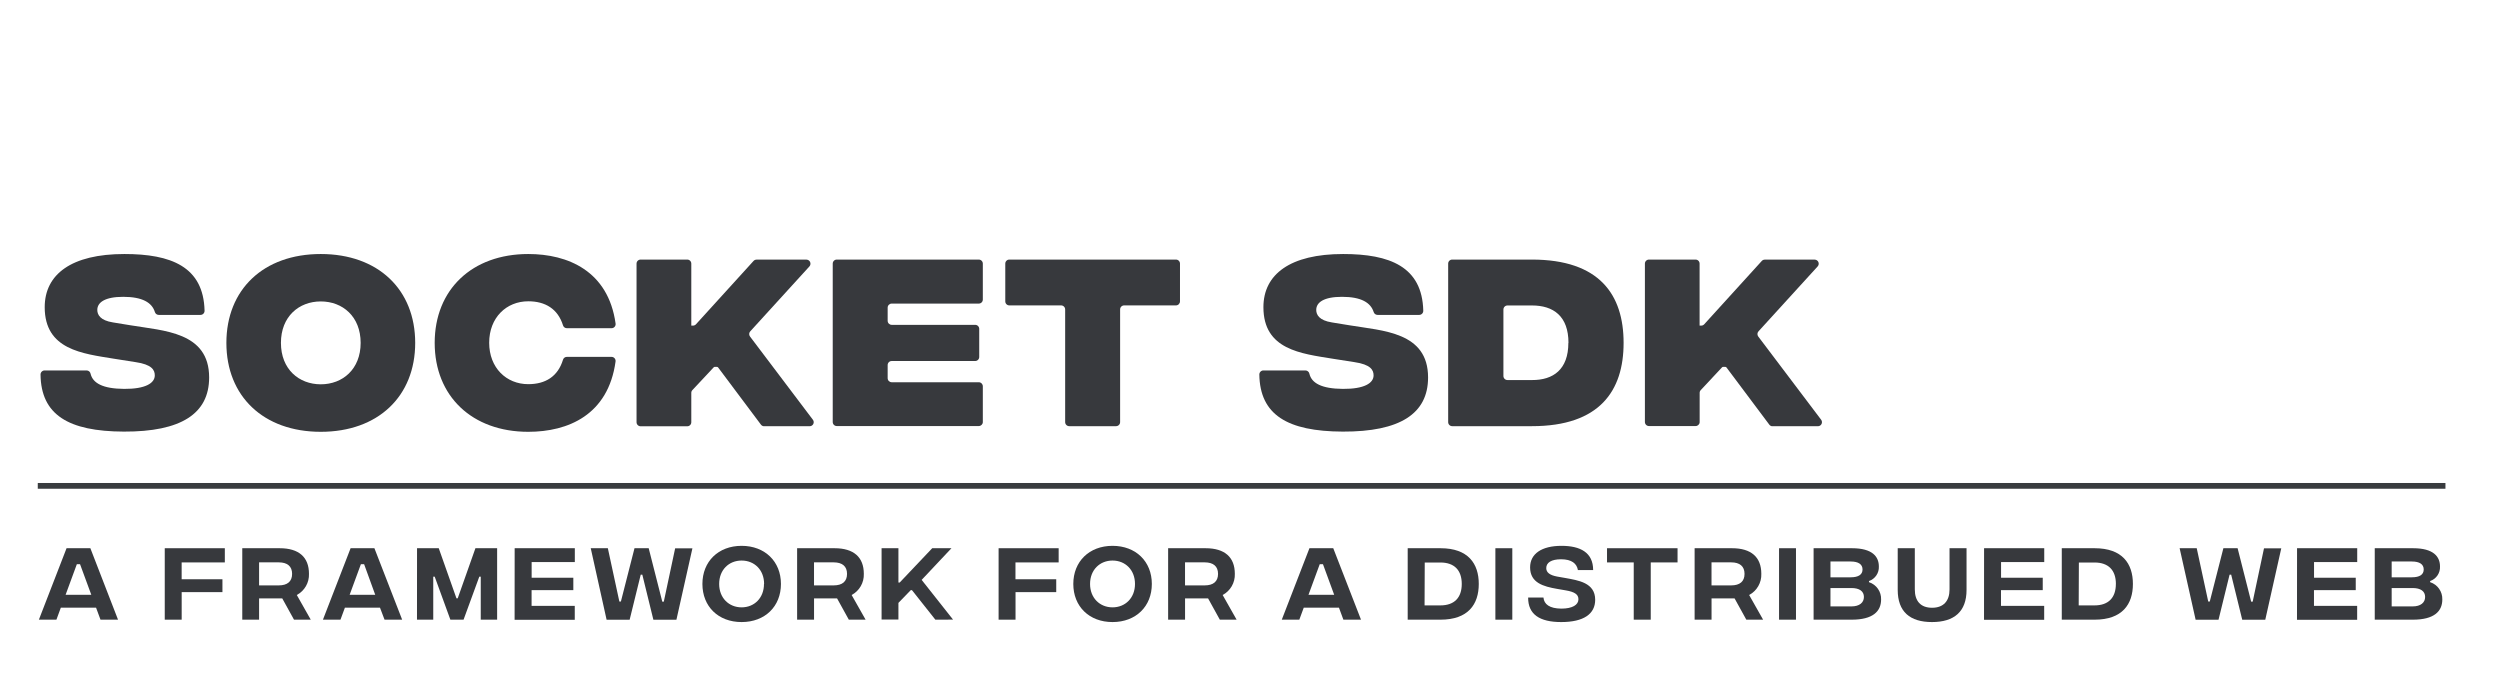
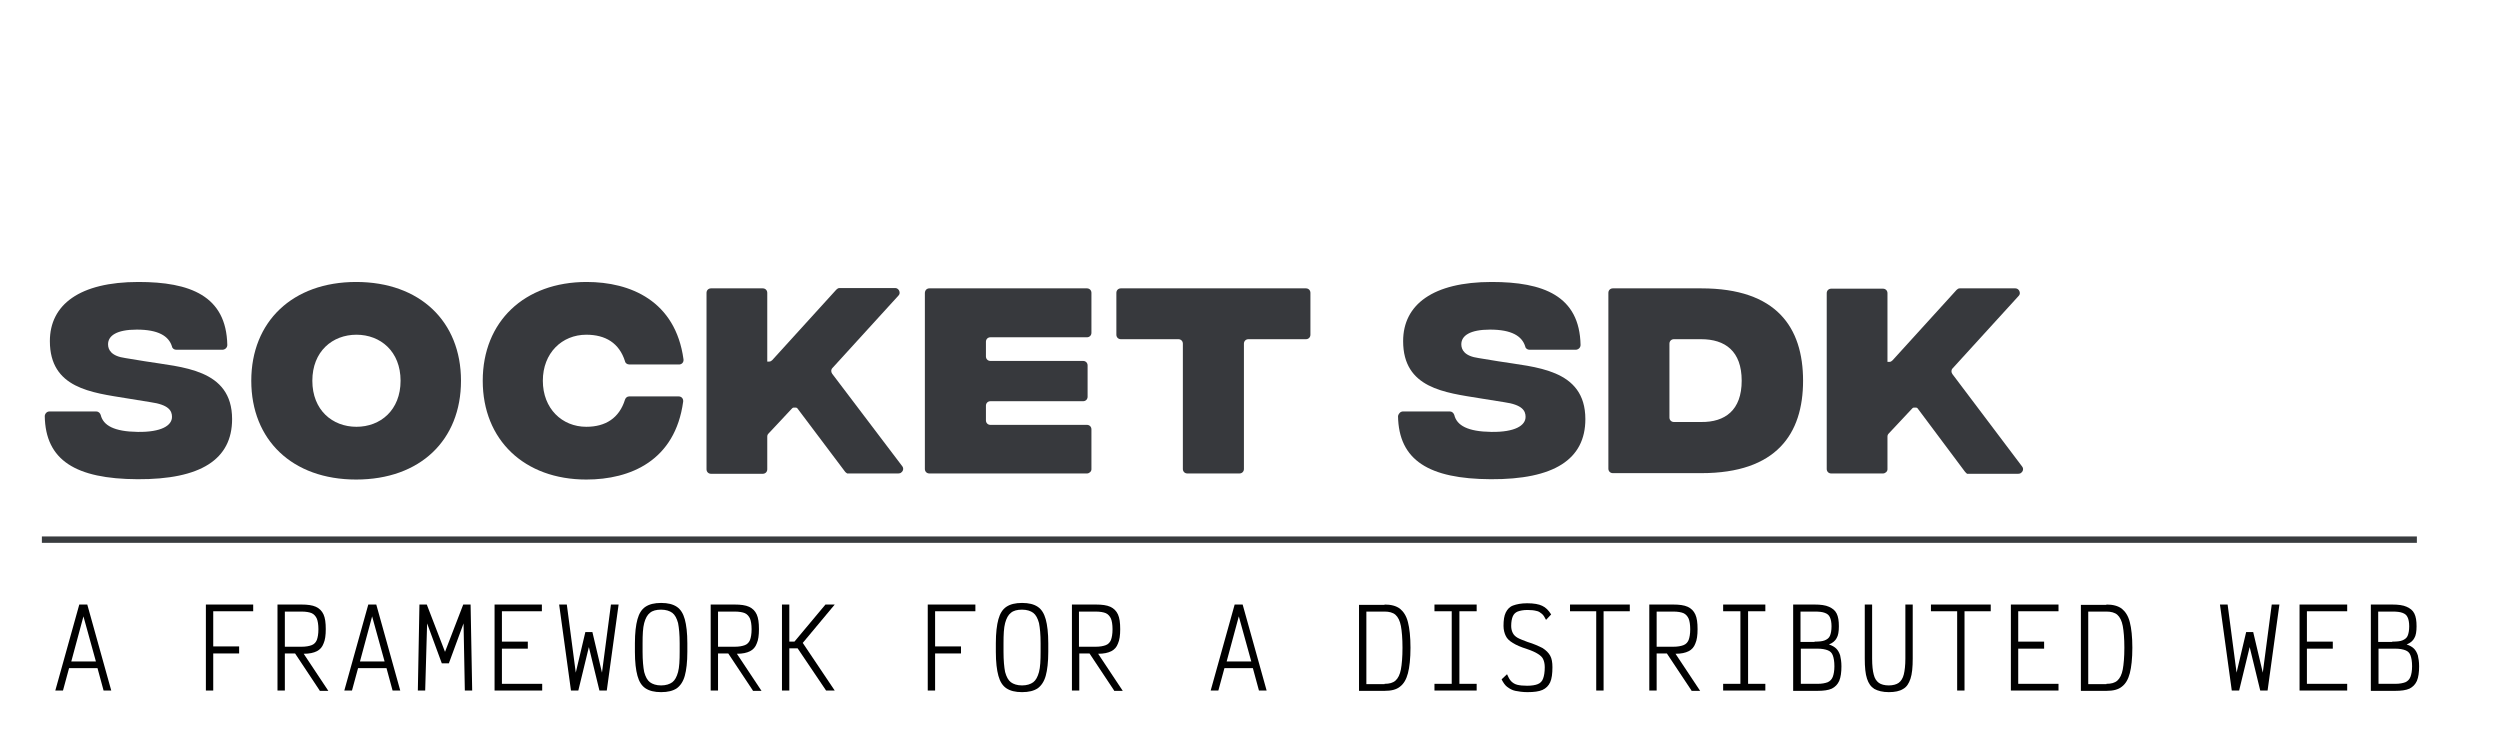
- <svg xmlns="http://www.w3.org/2000/svg" id="Layer_1" data-name="Layer 1" viewBox="0 0 868.44 235.65">
-   <defs>
-     <style>.cls-1{fill:#393c3f;}.cls-2{fill:#37393d;}</style>
-   </defs>
-   <rect class="cls-1" x="13.12" y="167.78" width="836.37" height="2" />
-   <path class="cls-2" d="M15.54,128.68H30.1a1.41,1.41,0,0,1,1.36,1.13c.76,3.26,4.19,5.22,11.63,5.28s10.68-2,10.68-4.69c0-1.86-1-3.78-6.69-4.61l-7.44-1.17c-10.95-1.79-24.11-3.1-24.11-17.91,0-11.44,9.3-18.47,27.69-18.47,16.11,0,27.48,4.34,27.84,19.69a1.41,1.41,0,0,1-1.41,1.46H55.13a1.4,1.4,0,0,1-1.33-1c-1-3.27-4.33-5.28-11-5.28-6.34,0-9,1.93-9,4.55,0,1.65,1,3.65,5.44,4.34l6.13,1c11.5,1.93,27.28,2.28,27.28,18.12,0,12.61-9.78,18.88-29.62,18.81-19.33-.07-28.79-5.87-28.95-19.84A1.42,1.42,0,0,1,15.54,128.68Z" />
-   <path class="cls-2" d="M78.64,119.11c0-18.54,12.88-30.87,32.79-30.87s32.8,12.33,32.8,30.87S131.35,150,111.43,150,78.64,137.64,78.64,119.11Zm46.64,0c0-9.17-6.27-14.4-13.85-14.4s-13.84,5.23-13.84,14.4,6.27,14.39,13.84,14.39S125.28,128.27,125.28,119.11Z" />
-   <path class="cls-2" d="M151,119.11c0-18.54,13-30.87,32.51-30.87,13.73,0,27.78,5.86,30.33,24.15a1.41,1.41,0,0,1-1.39,1.62H196.9a1.39,1.39,0,0,1-1.33-1c-1.78-5.69-6.12-8.35-12.07-8.35-7.57,0-13.57,5.65-13.57,14.4s6,14.39,13.57,14.39c6,0,10.29-2.67,12.07-8.48a1.38,1.38,0,0,1,1.33-1h15.54a1.41,1.41,0,0,1,1.39,1.61C211.29,144.11,197.37,150,183.5,150,164,150,151,137.64,151,119.11Z" />
-   <path class="cls-2" d="M264.31,147.48l-14.85-19.83a.53.53,0,0,0-.42-.21h-.75a.5.5,0,0,0-.38.17l-7.39,7.9a1.37,1.37,0,0,0-.38,1v10.17a1.4,1.4,0,0,1-1.4,1.4H222.53a1.41,1.41,0,0,1-1.41-1.4V91.57a1.41,1.41,0,0,1,1.41-1.4h16.21a1.4,1.4,0,0,1,1.4,1.4v21.54h.62a1.4,1.4,0,0,0,1-.46l20-22a1.39,1.39,0,0,1,1-.46h17.42a1.41,1.41,0,0,1,1,2.35l-20.56,22.56a1.4,1.4,0,0,0-.09,1.79l21.85,28.92a1.4,1.4,0,0,1-1.12,2.25h-16A1.42,1.42,0,0,1,264.31,147.48Z" />
-   <path class="cls-2" d="M290.67,90.17H340a1.41,1.41,0,0,1,1.41,1.4v12.49a1.4,1.4,0,0,1-1.41,1.4H309.75a1.41,1.41,0,0,0-1.4,1.41v4.56a1.41,1.41,0,0,0,1.4,1.41h29a1.4,1.4,0,0,1,1.41,1.4V124a1.41,1.41,0,0,1-1.41,1.41h-29a1.4,1.4,0,0,0-1.4,1.4v4.56a1.41,1.41,0,0,0,1.4,1.41H340a1.41,1.41,0,0,1,1.41,1.4v12.49A1.41,1.41,0,0,1,340,148H290.67a1.4,1.4,0,0,1-1.4-1.4V91.57A1.4,1.4,0,0,1,290.67,90.17Z" />
-   <path class="cls-2" d="M408.5,106.09h-18a1.39,1.39,0,0,0-1.4,1.4v39.15a1.41,1.41,0,0,1-1.41,1.4H371.42a1.41,1.41,0,0,1-1.41-1.4V107.49a1.4,1.4,0,0,0-1.4-1.4h-18a1.4,1.4,0,0,1-1.4-1.41V91.57a1.4,1.4,0,0,1,1.4-1.4H408.5a1.4,1.4,0,0,1,1.4,1.4v13.11A1.41,1.41,0,0,1,408.5,106.09Z" />
-   <path class="cls-2" d="M438.92,128.68h14.57a1.43,1.43,0,0,1,1.36,1.13c.76,3.26,4.18,5.22,11.62,5.28s10.68-2,10.68-4.69c0-1.86-1-3.78-6.68-4.61L463,124.62c-11-1.79-24.12-3.1-24.12-17.91,0-11.44,9.3-18.47,27.7-18.47,16.1,0,27.47,4.34,27.83,19.69a1.41,1.41,0,0,1-1.41,1.46H478.51a1.4,1.4,0,0,1-1.33-1c-1.05-3.27-4.33-5.28-11-5.28-6.33,0-8.95,1.93-8.95,4.55,0,1.65,1,3.65,5.44,4.34l6.13,1c11.51,1.93,27.28,2.28,27.28,18.12,0,12.61-9.78,18.88-29.62,18.81-19.32-.07-28.79-5.87-29-19.84A1.42,1.42,0,0,1,438.92,128.68Z" />
-   <path class="cls-2" d="M564,119.11c0,16.6-8.27,28.93-31.83,28.93H504.46a1.4,1.4,0,0,1-1.4-1.4V91.57a1.4,1.4,0,0,1,1.4-1.4h27.67C555.69,90.17,564,102.43,564,119.11Zm-19.15,0c0-9.3-5.24-13-12.68-13h-8.52a1.41,1.41,0,0,0-1.4,1.41v23.09a1.41,1.41,0,0,0,1.4,1.41h8.52C539.57,132.06,544.81,128.34,544.81,119.11Z" />
-   <path class="cls-2" d="M614.59,147.48l-14.85-19.83a.54.54,0,0,0-.42-.21h-.75a.5.5,0,0,0-.38.17l-7.39,7.9a1.37,1.37,0,0,0-.38,1v10.17A1.4,1.4,0,0,1,589,148H572.81a1.41,1.41,0,0,1-1.41-1.4V91.57a1.41,1.41,0,0,1,1.41-1.4H589a1.4,1.4,0,0,1,1.4,1.4v21.54H591a1.4,1.4,0,0,0,1-.46l20-22a1.39,1.39,0,0,1,1-.46h17.42a1.41,1.41,0,0,1,1,2.35l-20.56,22.56a1.4,1.4,0,0,0-.09,1.79l21.85,28.92a1.4,1.4,0,0,1-1.12,2.25h-16A1.42,1.42,0,0,1,614.59,147.48Z" />
-   <path class="cls-2" d="M33.37,211.09H21.13l-1.53,4.17H13.51l9.61-24.82h8.27L41,215.26H34.91Zm-1.65-4.46L27.81,196H26.69l-3.9,10.61Z" />
-   <path class="cls-2" d="M57.23,190.44H78.1v4.93h-15v5.85H77.27v4.47H63.11v9.57H57.23Z" />
-   <path class="cls-2" d="M102.13,215.26l-4.08-7.39H90v7.39H84.16V190.44h13c6.65,0,10.17,3.1,10.17,8.89a8,8,0,0,1-4.23,7.36l4.85,8.57ZM90,203.35h6.83c3,0,4.64-1.36,4.64-4s-1.66-4-4.64-4H90Z" />
-   <path class="cls-2" d="M132,211.09H119.81l-1.54,4.17h-6.09l9.61-24.82h8.27l9.64,24.82h-6.12Zm-1.65-4.46L126.49,196h-1.13l-3.9,10.61Z" />
-   <path class="cls-2" d="M144.87,190.44h7.54l6.15,17.4H159l6.15-17.4h7.54v24.82H167V200.31h-.5l-5.47,14.95h-4.58L151,200.31h-.5v14.95h-5.65Z" />
-   <path class="cls-2" d="M178.78,190.44h20.9v4.81h-15v5.44h14.48V205H184.66v5.47h15v4.84h-20.9Z" />
-   <path class="cls-2" d="M205.21,190.44h5.94l4,18.53h.53l4.73-18.53h4.93L230.06,209h.53l3.94-18.53h6l-5.56,24.82h-8l-3.84-15.66h-.56l-3.85,15.66h-8Z" />
-   <path class="cls-2" d="M244,202.85c0-7.8,5.53-13.24,13.62-13.24s13.66,5.44,13.66,13.24-5.53,13.24-13.66,13.24S244,210.65,244,202.85Zm21.43,0c0-4.88-3.37-8.13-7.81-8.13s-7.8,3.25-7.8,8.13,3.4,8.13,7.8,8.13S265.39,207.73,265.39,202.85Z" />
-   <path class="cls-2" d="M294.86,215.26l-4.08-7.39h-8v7.39h-5.88V190.44h13c6.65,0,10.17,3.1,10.17,8.89a8,8,0,0,1-4.23,7.36l4.85,8.57Zm-12.09-11.91h6.83c3,0,4.64-1.36,4.64-4s-1.66-4-4.64-4h-6.83Z" />
-   <path class="cls-2" d="M324.92,215.26,316.79,205h-.41l-4.29,4.43v5.79h-5.85V190.44h5.85v11.91h.45l11.29-11.91h6.68l-10.35,11,10.91,13.8Z" />
-   <path class="cls-2" d="M346.89,190.44h20.86v4.93h-15v5.85h14.16v4.47H352.77v9.57h-5.88Z" />
-   <path class="cls-2" d="M372.84,202.85c0-7.8,5.53-13.24,13.63-13.24s13.65,5.44,13.65,13.24-5.53,13.24-13.65,13.24S372.84,210.65,372.84,202.85Zm21.43,0c0-4.88-3.37-8.13-7.8-8.13s-7.81,3.25-7.81,8.13,3.4,8.13,7.81,8.13S394.27,207.73,394.27,202.85Z" />
-   <path class="cls-2" d="M423.74,215.26l-4.08-7.39h-8v7.39h-5.88V190.44h13c6.65,0,10.17,3.1,10.17,8.89a8,8,0,0,1-4.23,7.36l4.85,8.57Zm-12.09-11.91h6.83c3,0,4.64-1.36,4.64-4s-1.66-4-4.64-4h-6.83Z" />
-   <path class="cls-2" d="M465.12,211.09H452.89l-1.54,4.17h-6.09l9.61-24.82h8.27l9.64,24.82h-6.12Zm-1.65-4.46L459.57,196h-1.13l-3.9,10.61Z" />
-   <path class="cls-2" d="M513.69,202.85c0,7.06-3.66,12.41-13.3,12.41H489V190.44h11.41C510,190.44,513.69,195.78,513.69,202.85Zm-5.91,0c0-4.79-2.6-7.45-7.42-7.45h-5.44l-.06,14.9h5.5C505.18,210.3,507.78,207.64,507.78,202.85Z" />
-   <path class="cls-2" d="M519.46,190.44h5.88v24.82h-5.88Z" />
-   <path class="cls-2" d="M530.84,207.58h5.32c.21,2.33,2.13,3.81,6.21,3.84,3.84,0,5.94-1.3,5.94-3.25,0-1.72-1.39-2.57-4.35-3.08l-3.07-.53c-4.7-.82-9.37-2.07-9.37-7.47,0-4.7,4-7.48,10.9-7.48,6.48,0,11,2.27,11,8.42h-5.29c-.39-2.25-2.13-3.75-5.85-3.75-3.37,0-5.15,1.15-5.15,3.07,0,1.51,1.22,2.45,3.76,2.93l2.69.47c4.73.86,10.55,1.66,10.55,7.6,0,4.93-4,7.74-11.79,7.74C534.8,216.09,530.81,213.4,530.84,207.58Z" />
-   <path class="cls-2" d="M582.74,195.37h-9.31v19.89h-5.91V195.37h-9.28v-4.93h24.5Z" />
-   <path class="cls-2" d="M606.63,215.26l-4.08-7.39h-8v7.39h-5.88V190.44h13c6.65,0,10.17,3.1,10.17,8.89a8,8,0,0,1-4.23,7.36l4.85,8.57Zm-12.09-11.91h6.83c3,0,4.64-1.36,4.64-4s-1.66-4-4.64-4h-6.83Z" />
-   <path class="cls-2" d="M618,190.44h5.88v24.82H618Z" />
-   <path class="cls-2" d="M653.45,208.26c0,4.11-2.87,7-10.2,7H630V190.44h13.33c7.1,0,9.34,2.92,9.34,6.35a5.09,5.09,0,0,1-3.43,5.05v.39A6.11,6.11,0,0,1,653.45,208.26Zm-17.59-13.21v5.49h7c2.69,0,4.14-.91,4.14-2.72s-1.45-2.77-4.14-2.77Zm11.62,12.32c0-2-1.57-3.1-4.32-3.1h-7.3v6.38h7.3C645.91,210.65,647.48,209.35,647.48,207.37Z" />
-   <path class="cls-2" d="M659.22,204.92V190.44h5.94v14.33c0,4,2,6.35,6,6.35s6.06-2.39,6.06-6.35V190.44h5.91v14.48c0,7.56-4.32,11.17-12,11.17S659.22,212.48,659.22,204.92Z" />
-   <path class="cls-2" d="M689.22,190.44h20.9v4.81h-15v5.44h14.48V205H695.1v5.47h15v4.84h-20.9Z" />
-   <path class="cls-2" d="M740.92,202.85c0,7.06-3.67,12.41-13.3,12.41H716.21V190.44h11.41C737.25,190.44,740.92,195.78,740.92,202.85Zm-5.91,0c0-4.79-2.6-7.45-7.42-7.45h-5.44l-.06,14.9h5.5C732.41,210.3,735,207.64,735,202.85Z" />
-   <path class="cls-2" d="M757.15,190.44h5.94l4,18.53h.53l4.73-18.53h4.94L782,209h.53l3.93-18.53h6l-5.56,24.82h-8l-3.84-15.66h-.56l-3.84,15.66h-7.95Z" />
-   <path class="cls-2" d="M797.94,190.44h20.9v4.81h-15v5.44h14.49V205H803.82v5.47h15v4.84h-20.9Z" />
-   <path class="cls-2" d="M848.4,208.26c0,4.11-2.87,7-10.2,7H824.93V190.44h13.33c7.09,0,9.34,2.92,9.34,6.35a5.09,5.09,0,0,1-3.43,5.05v.39A6.11,6.11,0,0,1,848.4,208.26Zm-17.59-13.21v5.49h7c2.69,0,4.13-.91,4.13-2.72s-1.44-2.77-4.13-2.77Zm11.62,12.32c0-2-1.57-3.1-4.32-3.1h-7.3v6.38h7.3C840.86,210.65,842.43,209.35,842.43,207.37Z" />
+ <svg xmlns="http://www.w3.org/2000/svg" version="1.1" id="Layer_1" x="0px" y="0px" viewBox="0 0 782 235.6" style="enable-background:new 0 0 782 235.6;" xml:space="preserve">
+   <style type="text/css">
+ 	.st0{fill:#393C3F;}
+ 	.st1{fill:#37393D;}
+ </style>
+   <rect x="13.1" y="167.8" class="st0" width="742.9" height="2" />
+   <path class="st1" d="M15.5,128.7h14.6c0.7,0,1.2,0.5,1.4,1.1c0.8,3.3,4.2,5.2,11.6,5.3s10.7-2,10.7-4.7c0-1.9-1-3.8-6.7-4.6  l-7.4-1.2c-11-1.8-24.1-3.1-24.1-17.9c0-11.4,9.3-18.5,27.7-18.5c16.1,0,27.5,4.3,27.8,19.7c0,0.8-0.6,1.4-1.4,1.5c0,0,0,0-0.1,0  H55.1c-0.6,0-1.2-0.4-1.3-1c-1-3.3-4.3-5.3-11-5.3c-6.3,0-9,1.9-9,4.6c0,1.7,1,3.7,5.4,4.3l6.1,1c11.5,1.9,27.3,2.3,27.3,18.1  c0,12.6-9.8,18.9-29.6,18.8c-19.3-0.1-28.8-5.9-29-19.8C14.1,129.3,14.7,128.7,15.5,128.7C15.5,128.7,15.5,128.7,15.5,128.7z" />
+   <path class="st1" d="M78.6,119.1c0-18.5,12.9-30.9,32.8-30.9s32.8,12.3,32.8,30.9S131.4,150,111.4,150S78.6,137.6,78.6,119.1z   M125.3,119.1c0-9.2-6.3-14.4-13.8-14.4s-13.8,5.2-13.8,14.4s6.3,14.4,13.8,14.4S125.3,128.3,125.3,119.1z" />
+   <path class="st1" d="M151,119.1c0-18.5,13-30.9,32.5-30.9c13.7,0,27.8,5.9,30.3,24.2c0.1,0.8-0.4,1.5-1.2,1.6c-0.1,0-0.1,0-0.2,0  h-15.6c-0.6,0-1.2-0.4-1.3-1c-1.8-5.7-6.1-8.3-12.1-8.3c-7.6,0-13.6,5.7-13.6,14.4s6,14.4,13.6,14.4c6,0,10.3-2.7,12.1-8.5  c0.2-0.6,0.7-1,1.3-1h15.5c0.8,0,1.4,0.6,1.4,1.4c0,0.1,0,0.1,0,0.2c-2.5,18.5-16.5,24.4-30.3,24.4C164,150,151,137.6,151,119.1z" />
+   <path class="st1" d="M264.3,147.5l-14.9-19.8c-0.1-0.1-0.3-0.2-0.4-0.2h-0.8c-0.1,0-0.3,0.1-0.4,0.2l-7.4,7.9  c-0.3,0.3-0.4,0.6-0.4,1v10.2c0,0.8-0.6,1.4-1.4,1.4h-16.2c-0.8,0-1.4-0.6-1.4-1.4V91.6c0-0.8,0.6-1.4,1.4-1.4h16.2  c0.8,0,1.4,0.6,1.4,1.4v21.5h0.6c0.4,0,0.7-0.2,1-0.5l20-22c0.3-0.3,0.6-0.5,1-0.5h17.4c0.8,0,1.4,0.7,1.4,1.5  c0,0.3-0.1,0.6-0.4,0.9l-20.6,22.6c-0.5,0.5-0.5,1.2-0.1,1.8l21.9,28.9c0.5,0.6,0.4,1.5-0.3,2c-0.2,0.2-0.5,0.3-0.9,0.3h-16  C264.9,148,264.5,147.8,264.3,147.5z" />
+   <path class="st1" d="M290.7,90.2H340c0.8,0,1.4,0.6,1.4,1.4v12.5c0,0.8-0.6,1.4-1.4,1.4c0,0,0,0,0,0h-30.2c-0.8,0-1.4,0.6-1.4,1.4  v4.6c0,0.8,0.6,1.4,1.4,1.4h29c0.8,0,1.4,0.6,1.4,1.4c0,0,0,0,0,0v9.8c0,0.8-0.6,1.4-1.4,1.4l0,0h-29c-0.8,0-1.4,0.6-1.4,1.4v4.6  c0,0.8,0.6,1.4,1.4,1.4H340c0.8,0,1.4,0.6,1.4,1.4v12.5c0,0.7-0.7,1.3-1.4,1.3h-49.3c-0.8,0-1.4-0.6-1.4-1.4v-55  C289.3,90.8,289.9,90.2,290.7,90.2z" />
+   <path class="st1" d="M408.5,106.1h-18c-0.8,0-1.4,0.6-1.4,1.4c0,0,0,0,0,0v39.2c0,0.8-0.6,1.4-1.4,1.4h-16.3c-0.8,0-1.4-0.6-1.4-1.4  v-39.2c0-0.8-0.6-1.4-1.4-1.4h-18c-0.8,0-1.4-0.6-1.4-1.4c0,0,0,0,0,0V91.6c0-0.8,0.6-1.4,1.4-1.4h57.9c0.8,0,1.4,0.6,1.4,1.4v13.1  C409.9,105.5,409.3,106.1,408.5,106.1z" />
+   <path class="st1" d="M438.9,128.7h14.6c0.7,0,1.2,0.5,1.4,1.1c0.8,3.3,4.2,5.2,11.6,5.3s10.7-2,10.7-4.7c0-1.9-1-3.8-6.7-4.6  l-7.5-1.2c-11-1.8-24.1-3.1-24.1-17.9c0-11.4,9.3-18.5,27.7-18.5c16.1,0,27.5,4.3,27.8,19.7c0,0.8-0.6,1.4-1.4,1.5c0,0,0,0-0.1,0  h-14.5c-0.6,0-1.2-0.4-1.3-1c-1-3.3-4.3-5.3-11-5.3c-6.3,0-9,1.9-9,4.6c0,1.7,1,3.7,5.4,4.3l6.1,1c11.5,1.9,27.3,2.3,27.3,18.1  c0,12.6-9.8,18.9-29.6,18.8c-19.3-0.1-28.8-5.9-29-19.8C437.5,129.3,438.1,128.7,438.9,128.7C438.9,128.7,438.9,128.7,438.9,128.7z" />
+   <path class="st1" d="M564,119.1c0,16.6-8.3,28.9-31.8,28.9h-27.7c-0.8,0-1.4-0.6-1.4-1.4V91.6c0-0.8,0.6-1.4,1.4-1.4h27.7  C555.7,90.2,564,102.4,564,119.1z M544.8,119.1c0-9.3-5.2-13-12.7-13h-8.5c-0.8,0-1.4,0.6-1.4,1.4v23.1c0,0.8,0.6,1.4,1.4,1.4h8.5  C539.6,132.1,544.8,128.3,544.8,119.1L544.8,119.1z" />
+   <path class="st1" d="M614.6,147.5l-14.8-19.8c-0.1-0.1-0.3-0.2-0.4-0.2h-0.8c-0.1,0-0.3,0.1-0.4,0.2l-7.4,7.9  c-0.3,0.3-0.4,0.6-0.4,1v10.2c0,0.7-0.7,1.3-1.4,1.3h-16.2c-0.8,0-1.4-0.6-1.4-1.4v-55c0-0.8,0.6-1.4,1.4-1.4H589  c0.8,0,1.4,0.6,1.4,1.4c0,0,0,0,0,0v21.5h0.6c0.4,0,0.7-0.2,1-0.5l20-22c0.3-0.3,0.6-0.5,1-0.5h17.4c0.8,0,1.4,0.7,1.4,1.5  c0,0.3-0.1,0.6-0.4,0.9l-20.6,22.6c-0.5,0.5-0.5,1.2-0.1,1.8l21.8,28.9c0.5,0.6,0.4,1.5-0.3,2c-0.2,0.2-0.5,0.3-0.9,0.3h-16  C615.1,148,614.8,147.8,614.6,147.5z" />
+   <g>
+     <path d="M34.8,216h-2.4l-1.9-7h-8.9l-1.9,7h-2.4l7.5-26.9h2.5L34.8,216z M26.1,192.8l-3.8,14.1H30L26.1,192.8z" />
+     <path d="M79.2,189.1v2.1H66.7v11h8.1v2.2h-8.1V216h-2.3v-26.9H79.2z" />
+     <path d="M100,216l-7.7-11.6h-3.2V216h-2.3v-26.9h7.5c1.9,0,3.4,0.2,4.5,0.7c1.1,0.5,1.9,1.3,2.4,2.4c0.5,1.1,0.7,2.6,0.7,4.6   c0,1.9-0.2,3.4-0.7,4.5c-0.4,1.1-1.1,1.9-2.1,2.4c-1,0.5-2.3,0.8-4.1,0.8l7.7,11.6H100z M89.1,191.2v11.1h5.2   c1.4,0,2.4-0.2,3.2-0.5c0.8-0.3,1.3-0.9,1.6-1.6c0.3-0.8,0.5-1.9,0.5-3.4c0-1.4-0.2-2.6-0.5-3.3s-0.9-1.4-1.6-1.7   c-0.7-0.3-1.8-0.5-3.2-0.5H89.1z" />
+     <path d="M125.2,216h-2.4l-1.9-7H112l-1.9,7h-2.4l7.5-26.9h2.5L125.2,216z M116.4,192.8l-3.8,14.1h7.7L116.4,192.8z" />
+     <path d="M133,216h-2.3l0.5-26.9h2.3l5.7,14.8l5.7-14.8h2.3l0.5,26.9h-2.3l-0.4-21l-4.6,12.5h-2.2l-4.6-12.5L133,216z" />
+     <path d="M169.5,189.1v2.1H157v9.5h8.1v2.2H157v11h12.6v2.1h-14.9v-26.9H169.5z" />
+     <path d="M180.9,216h-2.3l-3.7-26.9h2.4l2.8,21.3l3-12.7h2.2l3,12.7l2.8-21.3h2.4l-3.7,26.9h-2.3l-3.3-13.6L180.9,216z" />
+     <path d="M201.9,215.3c-1.2-0.8-2-2.1-2.5-3.9c-0.5-1.8-0.8-4.3-0.8-7.5v-2.7c0-3.2,0.3-5.7,0.8-7.5c0.5-1.8,1.3-3.1,2.5-3.9   c1.2-0.8,2.8-1.2,4.9-1.2s3.7,0.4,4.9,1.2c1.2,0.8,2,2.1,2.5,3.9c0.5,1.8,0.8,4.3,0.8,7.5v2.7c0,3.2-0.3,5.7-0.8,7.5   c-0.5,1.8-1.4,3.1-2.5,3.9c-1.2,0.8-2.8,1.2-4.9,1.2S203.1,216.1,201.9,215.3z M210.3,213.4c0.8-0.6,1.4-1.7,1.8-3.2   c0.4-1.5,0.5-3.6,0.5-6.3v-2.7c0-2.7-0.2-4.8-0.5-6.3c-0.4-1.5-1-2.6-1.8-3.2c-0.8-0.6-2-1-3.5-1c-1.5,0-2.7,0.3-3.5,1   c-0.8,0.6-1.4,1.7-1.8,3.2c-0.4,1.5-0.5,3.6-0.5,6.3v2.7c0,2.7,0.2,4.8,0.5,6.3c0.4,1.5,1,2.6,1.8,3.2c0.8,0.6,2,1,3.5,1   C208.3,214.4,209.5,214,210.3,213.4z" />
+     <path d="M235.5,216l-7.7-11.6h-3.2V216h-2.3v-26.9h7.5c1.9,0,3.4,0.2,4.5,0.7c1.1,0.5,1.9,1.3,2.4,2.4c0.5,1.1,0.7,2.6,0.7,4.6   c0,1.9-0.2,3.4-0.7,4.5c-0.4,1.1-1.1,1.9-2.1,2.4c-1,0.5-2.3,0.8-4.1,0.8l7.7,11.6H235.5z M224.6,191.2v11.1h5.2   c1.4,0,2.4-0.2,3.2-0.5c0.8-0.3,1.3-0.9,1.6-1.6c0.3-0.8,0.5-1.9,0.5-3.4c0-1.4-0.2-2.6-0.5-3.3s-0.9-1.4-1.6-1.7   c-0.7-0.3-1.8-0.5-3.2-0.5H224.6z" />
+     <path d="M261.1,216h-2.7l-8.9-13.2h-2.6V216h-2.3v-26.9h2.3v11.6h1.6l9.7-11.6h2.9l-10,12L261.1,216z" />
+     <path d="M305.1,189.1v2.1h-12.6v11h8.1v2.2h-8.1V216h-2.3v-26.9H305.1z" />
+     <path d="M314.8,215.3c-1.2-0.8-2-2.1-2.5-3.9c-0.5-1.8-0.8-4.3-0.8-7.5v-2.7c0-3.2,0.3-5.7,0.8-7.5c0.5-1.8,1.3-3.1,2.5-3.9   c1.2-0.8,2.8-1.2,4.9-1.2s3.7,0.4,4.9,1.2c1.2,0.8,2,2.1,2.5,3.9c0.5,1.8,0.8,4.3,0.8,7.5v2.7c0,3.2-0.3,5.7-0.8,7.5   c-0.5,1.8-1.4,3.1-2.5,3.9c-1.2,0.8-2.8,1.2-4.9,1.2S316,216.1,314.8,215.3z M323.2,213.4c0.8-0.6,1.4-1.7,1.8-3.2   c0.4-1.5,0.5-3.6,0.5-6.3v-2.7c0-2.7-0.2-4.8-0.5-6.3c-0.4-1.5-1-2.6-1.8-3.2c-0.8-0.6-2-1-3.5-1c-1.5,0-2.7,0.3-3.5,1   c-0.8,0.6-1.4,1.7-1.8,3.2c-0.4,1.5-0.5,3.6-0.5,6.3v2.7c0,2.7,0.2,4.8,0.5,6.3c0.4,1.5,1,2.6,1.8,3.2c0.8,0.6,2,1,3.5,1   C321.2,214.4,322.4,214,323.2,213.4z" />
+     <path d="M348.5,216l-7.7-11.6h-3.2V216h-2.3v-26.9h7.5c1.9,0,3.4,0.2,4.5,0.7c1.1,0.5,1.9,1.3,2.4,2.4c0.5,1.1,0.7,2.6,0.7,4.6   c0,1.9-0.2,3.4-0.7,4.5c-0.4,1.1-1.1,1.9-2.1,2.4c-1,0.5-2.3,0.8-4.1,0.8l7.7,11.6H348.5z M337.5,191.2v11.1h5.2   c1.4,0,2.4-0.2,3.2-0.5c0.8-0.3,1.3-0.9,1.6-1.6c0.3-0.8,0.5-1.9,0.5-3.4c0-1.4-0.2-2.6-0.5-3.3s-0.9-1.4-1.6-1.7   c-0.7-0.3-1.8-0.5-3.2-0.5H337.5z" />
+     <path d="M396.2,216h-2.4l-1.9-7H383l-1.9,7h-2.4l7.5-26.9h2.5L396.2,216z M387.5,192.8l-3.8,14.1h7.7L387.5,192.8z" />
+     <path d="M433.1,189.1c2,0,3.6,0.4,4.8,1.3c1.1,0.9,2,2.2,2.5,4.2c0.5,1.9,0.8,4.6,0.8,8c0,3.4-0.3,6.1-0.8,8   c-0.5,1.9-1.3,3.3-2.5,4.2c-1.1,0.9-2.7,1.3-4.8,1.3h-8v-26.9H433.1z M433.1,213.9c1.5,0,2.6-0.3,3.4-1c0.8-0.7,1.4-1.9,1.7-3.5   c0.3-1.6,0.5-3.9,0.5-6.8s-0.2-5.2-0.5-6.8s-0.9-2.8-1.7-3.5c-0.8-0.7-2-1-3.4-1h-5.7v22.7H433.1z" />
+     <path d="M461.9,189.1v2.1h-5.4v22.7h5.4v2.1h-13.2v-2.1h5.4v-22.7h-5.4v-2.1H461.9z" />
+     <path d="M474,216.1c-1-0.2-1.8-0.7-2.5-1.2s-1.3-1.4-1.8-2.4l1.7-1.6c0.4,0.9,0.8,1.7,1.3,2.2s1.1,0.9,1.9,1.1   c0.8,0.2,1.8,0.3,3.1,0.3c1.4,0,2.6-0.2,3.3-0.5c0.8-0.3,1.4-0.9,1.7-1.8c0.3-0.8,0.5-2,0.5-3.5c0-1-0.2-1.9-0.5-2.5   c-0.3-0.7-0.9-1.2-1.7-1.7c-0.8-0.5-1.9-1-3.4-1.5c-1.9-0.6-3.3-1.2-4.4-1.9c-1-0.6-1.8-1.3-2.2-2.2c-0.4-0.8-0.7-1.9-0.7-3.1   c0-1.8,0.2-3.2,0.7-4.2c0.5-1,1.2-1.8,2.3-2.2c1.1-0.4,2.5-0.7,4.4-0.7c2.1,0,3.7,0.3,4.7,0.8c1.1,0.5,2,1.4,2.8,2.7l-1.6,1.7   c-0.4-0.8-0.8-1.5-1.3-1.9c-0.5-0.4-1-0.8-1.7-0.9c-0.7-0.2-1.7-0.3-2.8-0.3c-1.3,0-2.3,0.2-3.1,0.5c-0.7,0.3-1.2,0.8-1.5,1.5   c-0.3,0.7-0.5,1.7-0.5,3c0,0.9,0.2,1.6,0.5,2.2c0.3,0.6,0.8,1.1,1.5,1.5c0.7,0.4,1.8,0.8,3.1,1.3c2,0.6,3.5,1.3,4.7,1.9   c1.1,0.7,1.9,1.5,2.4,2.4s0.7,2.1,0.7,3.6c0,2-0.2,3.6-0.7,4.7c-0.5,1.1-1.3,1.9-2.4,2.4c-1.1,0.5-2.7,0.7-4.7,0.7   C476.3,216.5,475,216.3,474,216.1z" />
+     <path d="M509.8,189.1v2.1h-8.2V216h-2.3v-24.8h-8.2v-2.1H509.8z" />
+     <path d="M529.1,216l-7.7-11.6h-3.2V216h-2.3v-26.9h7.5c1.9,0,3.4,0.2,4.5,0.7c1.1,0.5,1.9,1.3,2.4,2.4c0.5,1.1,0.7,2.6,0.7,4.6   c0,1.9-0.2,3.4-0.7,4.5c-0.4,1.1-1.1,1.9-2.1,2.4c-1,0.5-2.3,0.8-4.1,0.8l7.7,11.6H529.1z M518.2,191.2v11.1h5.2   c1.4,0,2.4-0.2,3.2-0.5s1.3-0.9,1.6-1.6c0.3-0.8,0.5-1.9,0.5-3.4c0-1.4-0.2-2.6-0.5-3.3s-0.9-1.4-1.6-1.7c-0.7-0.3-1.8-0.5-3.2-0.5   H518.2z" />
+     <path d="M552.2,189.1v2.1h-5.4v22.7h5.4v2.1H539v-2.1h5.4v-22.7H539v-2.1H552.2z" />
+     <path d="M560.9,216v-26.9h6.7c1.9,0,3.4,0.2,4.5,0.7s1.9,1.1,2.4,2.1s0.7,2.3,0.7,4c0,1.6-0.2,2.9-0.7,3.7c-0.4,0.8-1.2,1.5-2.4,2   c1,0.3,1.8,0.8,2.3,1.3c0.5,0.5,0.9,1.2,1.2,2.1c0.2,0.9,0.4,2,0.4,3.4c0,1.9-0.2,3.4-0.7,4.6c-0.5,1.1-1.3,1.9-2.3,2.4   c-1.1,0.5-2.6,0.7-4.5,0.7H560.9z M567.6,200.7c1.4,0,2.5-0.1,3.2-0.4c0.7-0.3,1.3-0.7,1.6-1.4c0.3-0.7,0.5-1.7,0.5-3   c0-1.2-0.2-2.2-0.5-2.8c-0.3-0.7-0.8-1.1-1.6-1.4c-0.8-0.3-1.8-0.4-3.2-0.4h-4.4v9.5H567.6z M568.5,213.9c1.4,0,2.4-0.2,3.2-0.5   c0.7-0.3,1.3-0.9,1.6-1.7c0.3-0.8,0.5-1.9,0.5-3.3c0-1.5-0.2-2.6-0.5-3.4c-0.3-0.8-0.8-1.3-1.6-1.6c-0.8-0.3-1.8-0.5-3.2-0.5h-5.2   v11H568.5z" />
+     <path d="M586.3,215.5c-1.1-0.7-1.8-1.7-2.3-3.2c-0.5-1.5-0.7-3.6-0.7-6.3v-16.9h2.3V206c0,2.2,0.2,3.9,0.5,5c0.3,1.2,0.8,2,1.6,2.6   c0.7,0.5,1.8,0.8,3.1,0.8s2.4-0.3,3.1-0.8c0.7-0.5,1.3-1.4,1.6-2.6c0.3-1.2,0.5-2.9,0.5-5v-16.9h2.3V206c0,2.7-0.2,4.8-0.7,6.3   c-0.5,1.5-1.2,2.6-2.3,3.2c-1.1,0.7-2.6,1-4.5,1S587.4,216.1,586.3,215.5z" />
+     <path d="M622.7,189.1v2.1h-8.2V216h-2.3v-24.8H604v-2.1H622.7z" />
+     <path d="M643.9,189.1v2.1h-12.6v9.5h8.1v2.2h-8.1v11h12.6v2.1H629v-26.9H643.9z" />
+     <path d="M658.9,189.1c2,0,3.6,0.4,4.8,1.3c1.1,0.9,2,2.2,2.5,4.2c0.5,1.9,0.8,4.6,0.8,8c0,3.4-0.3,6.1-0.8,8   c-0.5,1.9-1.3,3.3-2.5,4.2c-1.1,0.9-2.7,1.3-4.8,1.3h-8v-26.9H658.9z M658.9,213.9c1.5,0,2.6-0.3,3.4-1c0.8-0.7,1.4-1.9,1.7-3.5   c0.3-1.6,0.5-3.9,0.5-6.8s-0.2-5.2-0.5-6.8s-0.9-2.8-1.7-3.5c-0.8-0.7-2-1-3.4-1h-5.7v22.7H658.9z" />
+     <path d="M700.4,216h-2.3l-3.7-26.9h2.4l2.8,21.3l3-12.7h2.2l3,12.7l2.8-21.3h2.4l-3.7,26.9H707l-3.3-13.6L700.4,216z" />
+     <path d="M734.2,189.1v2.1h-12.6v9.5h8.1v2.2h-8.1v11h12.6v2.1h-14.9v-26.9H734.2z" />
+     <path d="M741.6,216v-26.9h6.7c1.9,0,3.4,0.2,4.5,0.7s1.9,1.1,2.4,2.1s0.7,2.3,0.7,4c0,1.6-0.2,2.9-0.7,3.7c-0.4,0.8-1.2,1.5-2.4,2   c1,0.3,1.8,0.8,2.3,1.3c0.5,0.5,0.9,1.2,1.2,2.1c0.2,0.9,0.4,2,0.4,3.4c0,1.9-0.2,3.4-0.7,4.6c-0.5,1.1-1.3,1.9-2.3,2.4   c-1.1,0.5-2.6,0.7-4.5,0.7H741.6z M748.3,200.7c1.4,0,2.5-0.1,3.2-0.4c0.7-0.3,1.3-0.7,1.6-1.4c0.3-0.7,0.5-1.7,0.5-3   c0-1.2-0.2-2.2-0.5-2.8c-0.3-0.7-0.8-1.1-1.6-1.4c-0.8-0.3-1.8-0.4-3.2-0.4h-4.4v9.5H748.3z M749.2,213.9c1.4,0,2.4-0.2,3.2-0.5   c0.7-0.3,1.3-0.9,1.6-1.7c0.3-0.8,0.5-1.9,0.5-3.3c0-1.5-0.2-2.6-0.5-3.4c-0.3-0.8-0.8-1.3-1.6-1.6c-0.8-0.3-1.8-0.5-3.2-0.5h-5.2   v11H749.2z" />
+   </g>
</svg>
